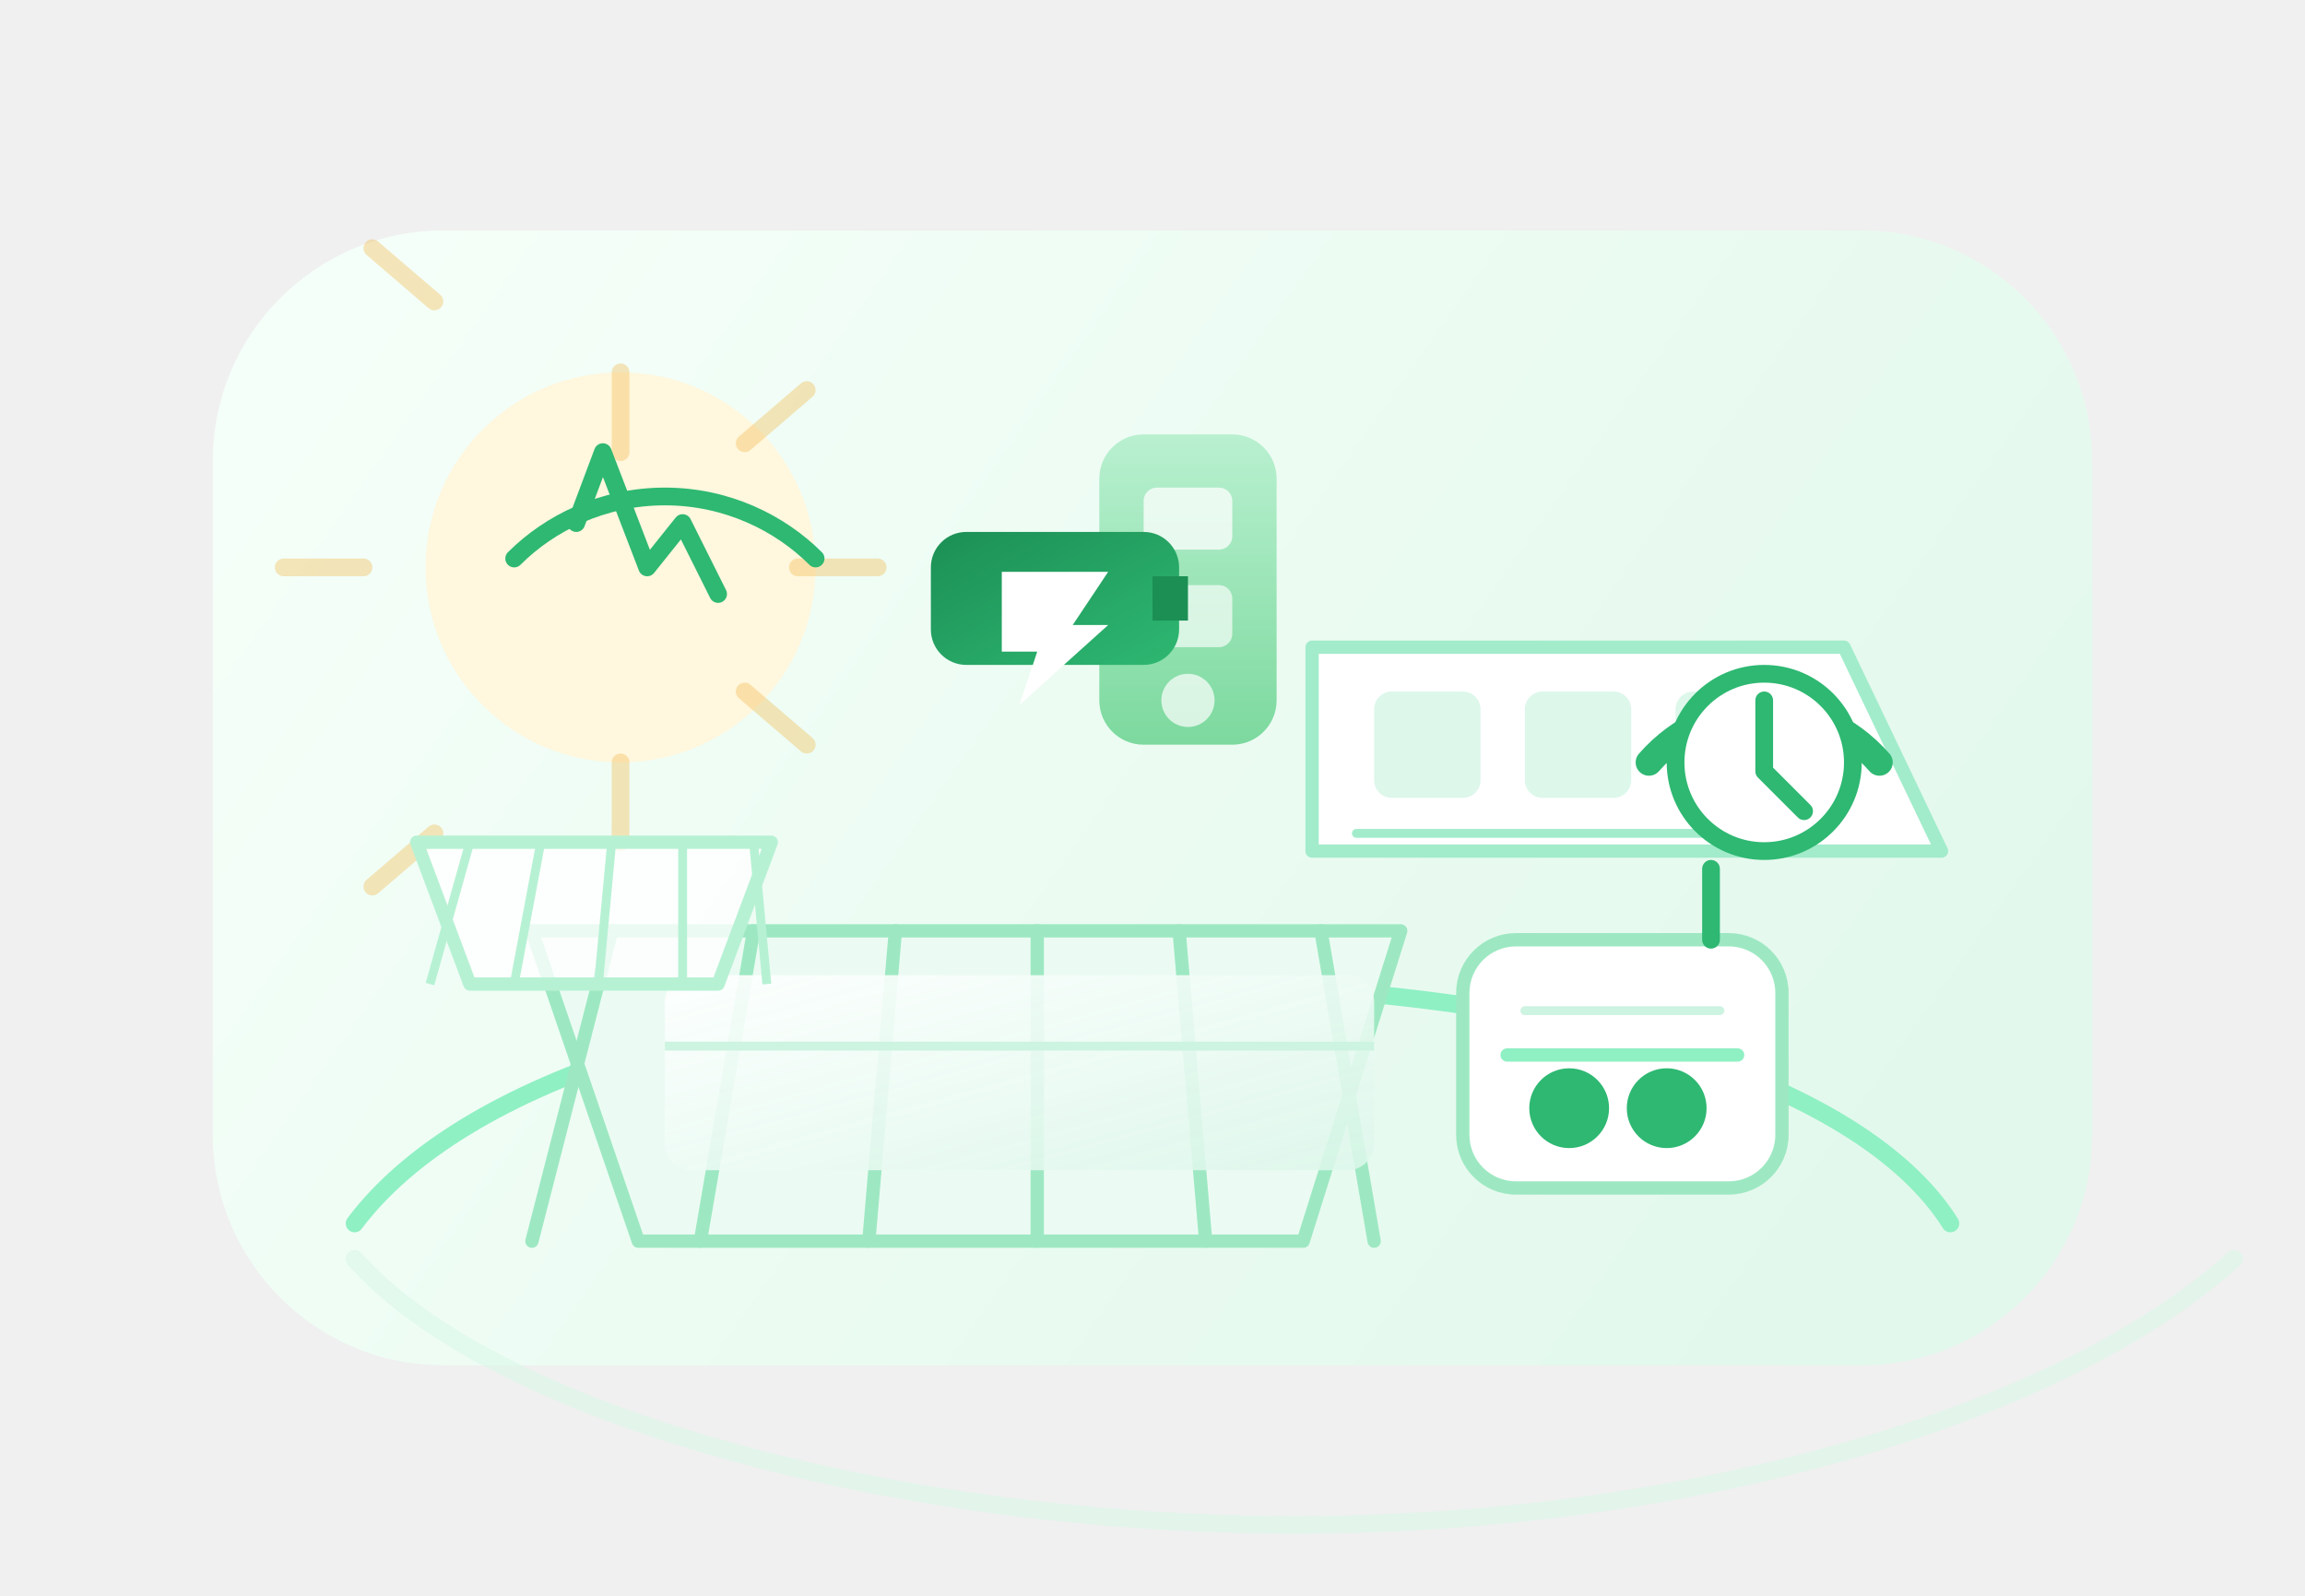
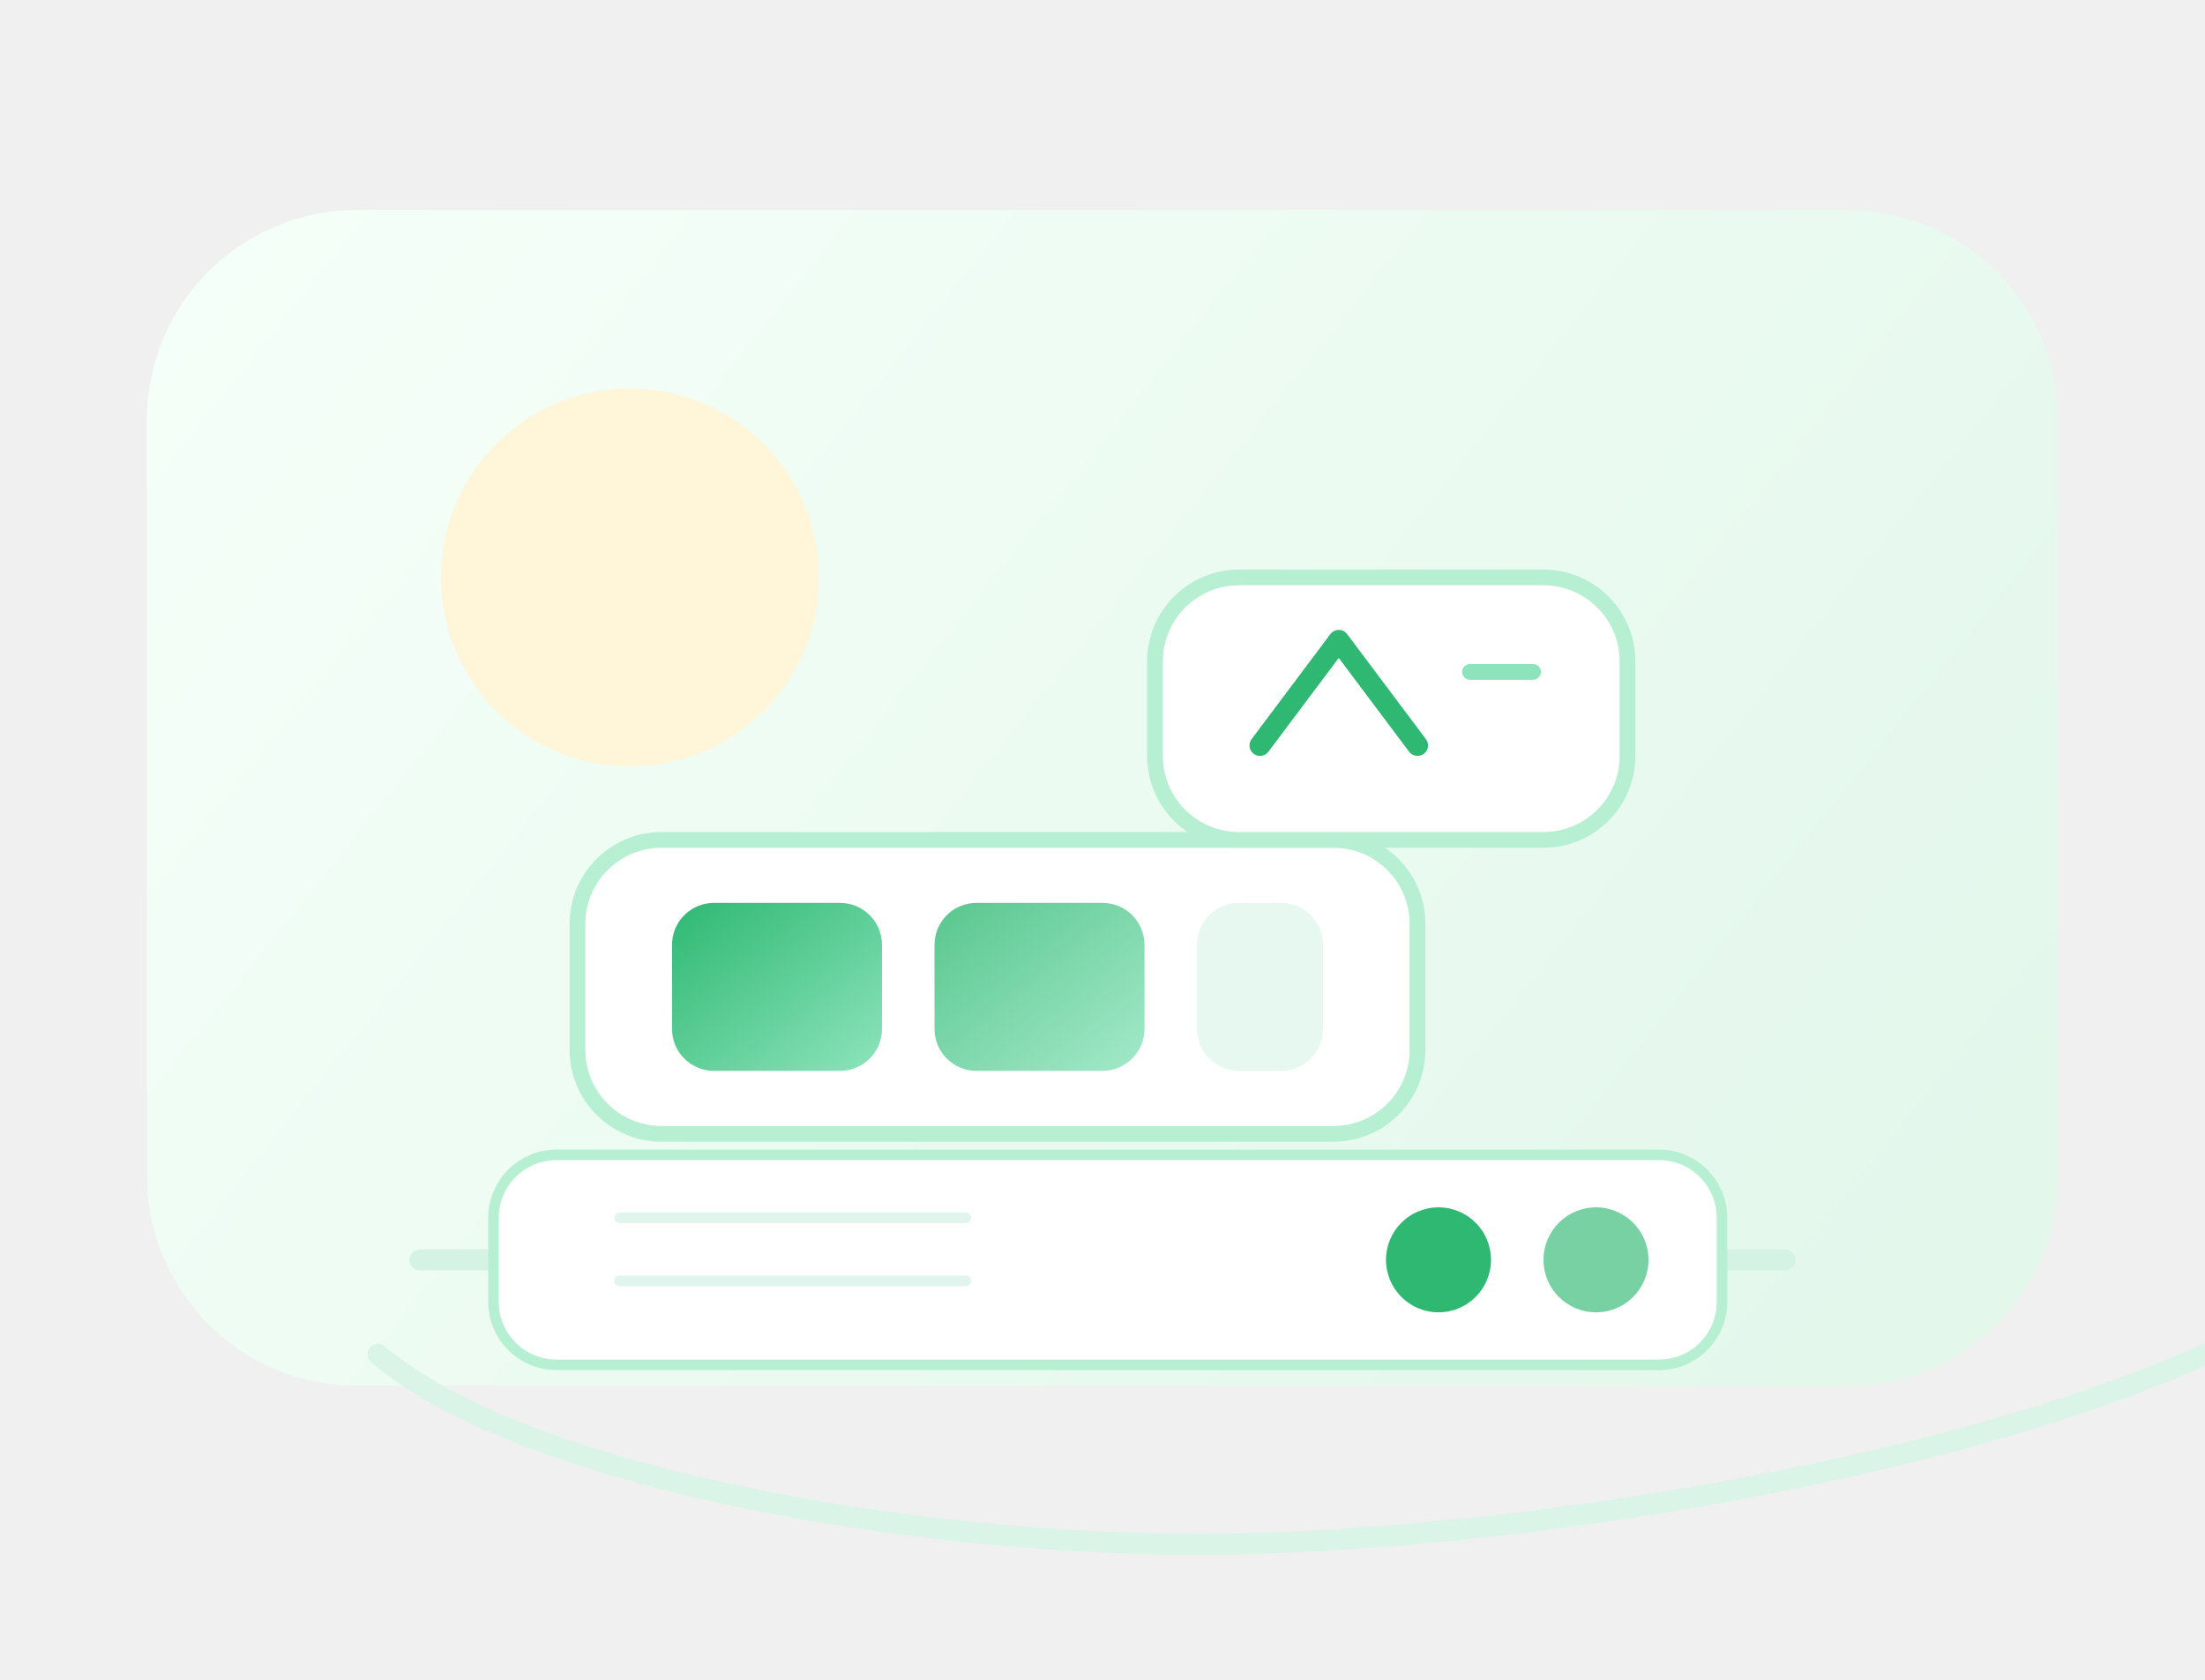
- <svg xmlns="http://www.w3.org/2000/svg" width="520" height="360" viewBox="0 0 520 360" fill="none">
+ <svg xmlns="http://www.w3.org/2000/svg" width="420" height="320" viewBox="0 0 420 320" fill="none">
  <defs>
-     <linearGradient id="baseGradient" x1="80" y1="60" x2="420" y2="300" gradientUnits="userSpaceOnUse">
+     <linearGradient id="heroBase" x1="40" y1="40" x2="340" y2="280" gradientUnits="userSpaceOnUse">
      <stop offset="0" stop-color="#F5FFF9" />
-       <stop offset="1" stop-color="#E2F8EC" />
+       <stop offset="1" stop-color="#E3F7EB" />
    </linearGradient>
-     <linearGradient id="accentGradient" x1="160" y1="80" x2="340" y2="260" gradientUnits="userSpaceOnUse">
+     <linearGradient id="heroAccent" x1="0" y1="0" x2="1" y2="1">
      <stop offset="0" stop-color="#2EB872" />
-       <stop offset="1" stop-color="#8FF0C3" />
-     </linearGradient>
-     <linearGradient id="solarPanel" x1="0" y1="0" x2="1" y2="1">
-       <stop offset="0" stop-color="#FFFFFF" stop-opacity="0.92" />
-       <stop offset="1" stop-color="#DDF7EB" stop-opacity="0.85" />
-     </linearGradient>
-     <linearGradient id="tower" x1="0" y1="0" x2="0" y2="1">
-       <stop offset="0" stop-color="#B9F0D0" />
-       <stop offset="1" stop-color="#7CD99E" />
-     </linearGradient>
-     <linearGradient id="battery" x1="0" y1="0" x2="1" y2="1">
-       <stop offset="0" stop-color="#1C8F55" />
-       <stop offset="1" stop-color="#2EB872" />
+       <stop offset="1" stop-color="#8DE4BC" />
    </linearGradient>
  </defs>
-   <rect x="48" y="52" width="424" height="256" rx="52" fill="url(#baseGradient)" />
-   <path d="M80 276c24-32 88-54 180-54s160 22 180 54" stroke="#8FF0C3" stroke-width="4" stroke-linecap="round" />
-   <circle cx="140" cy="128" r="44" fill="#FFF7DE" />
-   <g opacity="0.35" stroke="#F2B441" stroke-width="4" stroke-linecap="round">
-     <path d="M140 84v18" />
-     <path d="M140 172v18" />
-     <path d="M180 128h18" />
-     <path d="M82 128H64" />
-     <path d="M168 100l14-12" />
-     <path d="M98 188l-14 12" />
-     <path d="M168 156l14 12" />
-     <path d="M98 68L84 56" />
+   <rect x="28" y="40" width="364" height="224" rx="40" fill="url(#heroBase)" />
+   <circle cx="120" cy="110" r="36" fill="#FFF6D9" />
+   <path d="M80 240h260" stroke="#D4F3E5" stroke-width="4" stroke-linecap="round" />
+   <g transform="translate(110 160)">
+     <rect x="0" y="0" width="160" height="56" rx="16" fill="#FFFFFF" stroke="#B7EFD2" stroke-width="3" />
+     <rect x="18" y="12" width="40" height="32" rx="8" fill="url(#heroAccent)" />
+     <rect x="68" y="12" width="40" height="32" rx="8" fill="url(#heroAccent)" opacity="0.8" />
+     <rect x="118" y="12" width="24" height="32" rx="8" fill="#E7F8F0" />
  </g>
-   <path d="M120 210h196l-22 70H144l-24-70z" fill="#EBFBF3" stroke="#9DE8C2" stroke-width="3" stroke-linejoin="round" />
-   <path d="M138 210l-18 70M170 210l-12 70M202 210l-6 70M234 210v70M266 210l6 70M298 210l12 70" stroke="#9DE8C2" stroke-width="3" stroke-linecap="round" />
-   <rect x="150" y="220" width="160" height="44" rx="6" fill="url(#solarPanel)" />
-   <path d="M150 236h160" stroke="#CDF3E1" stroke-width="2" />
-   <g transform="translate(296 146)">
-     <path d="M0 0h120l22 46H0V0z" fill="#FFFFFF" stroke="#A2ECCB" stroke-width="3" stroke-linejoin="round" />
-     <rect x="14" y="10" width="24" height="24" rx="4" fill="#DDF7EB" />
-     <rect x="48" y="10" width="24" height="24" rx="4" fill="#DDF7EB" />
-     <rect x="82" y="10" width="24" height="24" rx="4" fill="#DDF7EB" />
-     <path d="M10 42h104" stroke="#A2ECCB" stroke-width="2" stroke-linecap="round" />
+   <g transform="translate(220 110)">
+     <rect x="0" y="0" width="90" height="50" rx="16" fill="#FFFFFF" stroke="#B7EFD2" stroke-width="3" />
+     <path d="M20 32l15-20 15 20" stroke="#2EB872" stroke-width="4" stroke-linecap="round" stroke-linejoin="round" />
+     <path d="M60 18h12" stroke="#8DE4BC" stroke-width="3" stroke-linecap="round" />
  </g>
-   <g transform="translate(94 146)">
-     <path d="M0 44h80l-12 32H12L0 44z" fill="#FFFFFF" fill-opacity="0.8" stroke="#B7F1D4" stroke-width="3" stroke-linejoin="round" />
-     <path d="M12 44l-9 32M28 44l-6 32M44 44l-3 32M60 44v32M76 44l3 32" stroke="#B7F1D4" stroke-width="2" />
+   <g transform="translate(94 220)">
+     <rect x="0" y="0" width="234" height="40" rx="12" fill="#FFFFFF" stroke="#B7EFD2" stroke-width="2" />
+     <path d="M24 12h66" stroke="#E0F5EB" stroke-width="2" stroke-linecap="round" />
+     <path d="M24 24h66" stroke="#E0F5EB" stroke-width="2" stroke-linecap="round" />
+     <circle cx="180" cy="20" r="10" fill="#2EB872" />
+     <circle cx="210" cy="20" r="10" fill="#2EB872" opacity="0.65" />
  </g>
-   <g transform="translate(330 220)">
-     <rect x="0" y="-8" width="72" height="56" rx="12" fill="#FFFFFF" stroke="#9DE8C2" stroke-width="3" />
-     <path d="M56 -8V-24" stroke="#2EB872" stroke-width="4" stroke-linecap="round" />
-     <path d="M14 8h44" stroke="#CDF3E1" stroke-width="2" stroke-linecap="round" />
-     <circle cx="24" cy="30" r="9" fill="#2EB872" />
-     <circle cx="46" cy="30" r="9" fill="#2EB872" />
-     <path d="M10 18h52" stroke="#8FF0C3" stroke-width="3" stroke-linecap="round" />
-   </g>
-   <g transform="translate(248 98)">
-     <rect x="0" y="0" width="40" height="70" rx="10" fill="url(#tower)" />
-     <rect x="10" y="12" width="20" height="14" rx="3" fill="#FFFFFF" opacity="0.75" />
-     <rect x="10" y="34" width="20" height="14" rx="3" fill="#FFFFFF" opacity="0.65" />
-     <circle cx="20" cy="60" r="6" fill="#FFFFFF" opacity="0.7" />
-   </g>
-   <g transform="translate(210 120)">
-     <rect x="0" y="0" width="56" height="30" rx="8" fill="url(#battery)" />
-     <path d="M50 10h8v10h-8z" fill="#1C8F55" />
-     <path d="M16 9h24l-8 12h8l-20 18 4-12h-8z" fill="#FFFFFF" />
-   </g>
-   <g transform="translate(116 94)">
-     <path d="M0 32c8-8 20-14 34-14 14 0 26 6 34 14" stroke="#2EB872" stroke-width="4" stroke-linecap="round" />
-     <path d="M14 24l6-16 10 26 8-10 8 16" stroke="#2EB872" stroke-width="4" stroke-linecap="round" stroke-linejoin="round" />
-   </g>
-   <g transform="translate(372 116)">
-     <path d="M0 56c14-16 38-16 52 0" stroke="#2EB872" stroke-width="6" stroke-linecap="round" />
-     <circle cx="26" cy="56" r="20" fill="#FFFFFF" stroke="#2EB872" stroke-width="4" />
-     <path d="M26 42v16l9 9" stroke="#2EB872" stroke-width="4" stroke-linecap="round" stroke-linejoin="round" />
-   </g>
-   <path d="M80 284c32 36 124 60 212 60s172-24 212-60" stroke="#DAF6E7" stroke-width="4" stroke-linecap="round" opacity="0.6" />
+   <path d="M72 258c28 24 108 38 168 36 60-2 136-16 180-36" stroke="#DAF4E7" stroke-width="4" stroke-linecap="round" />
</svg>
